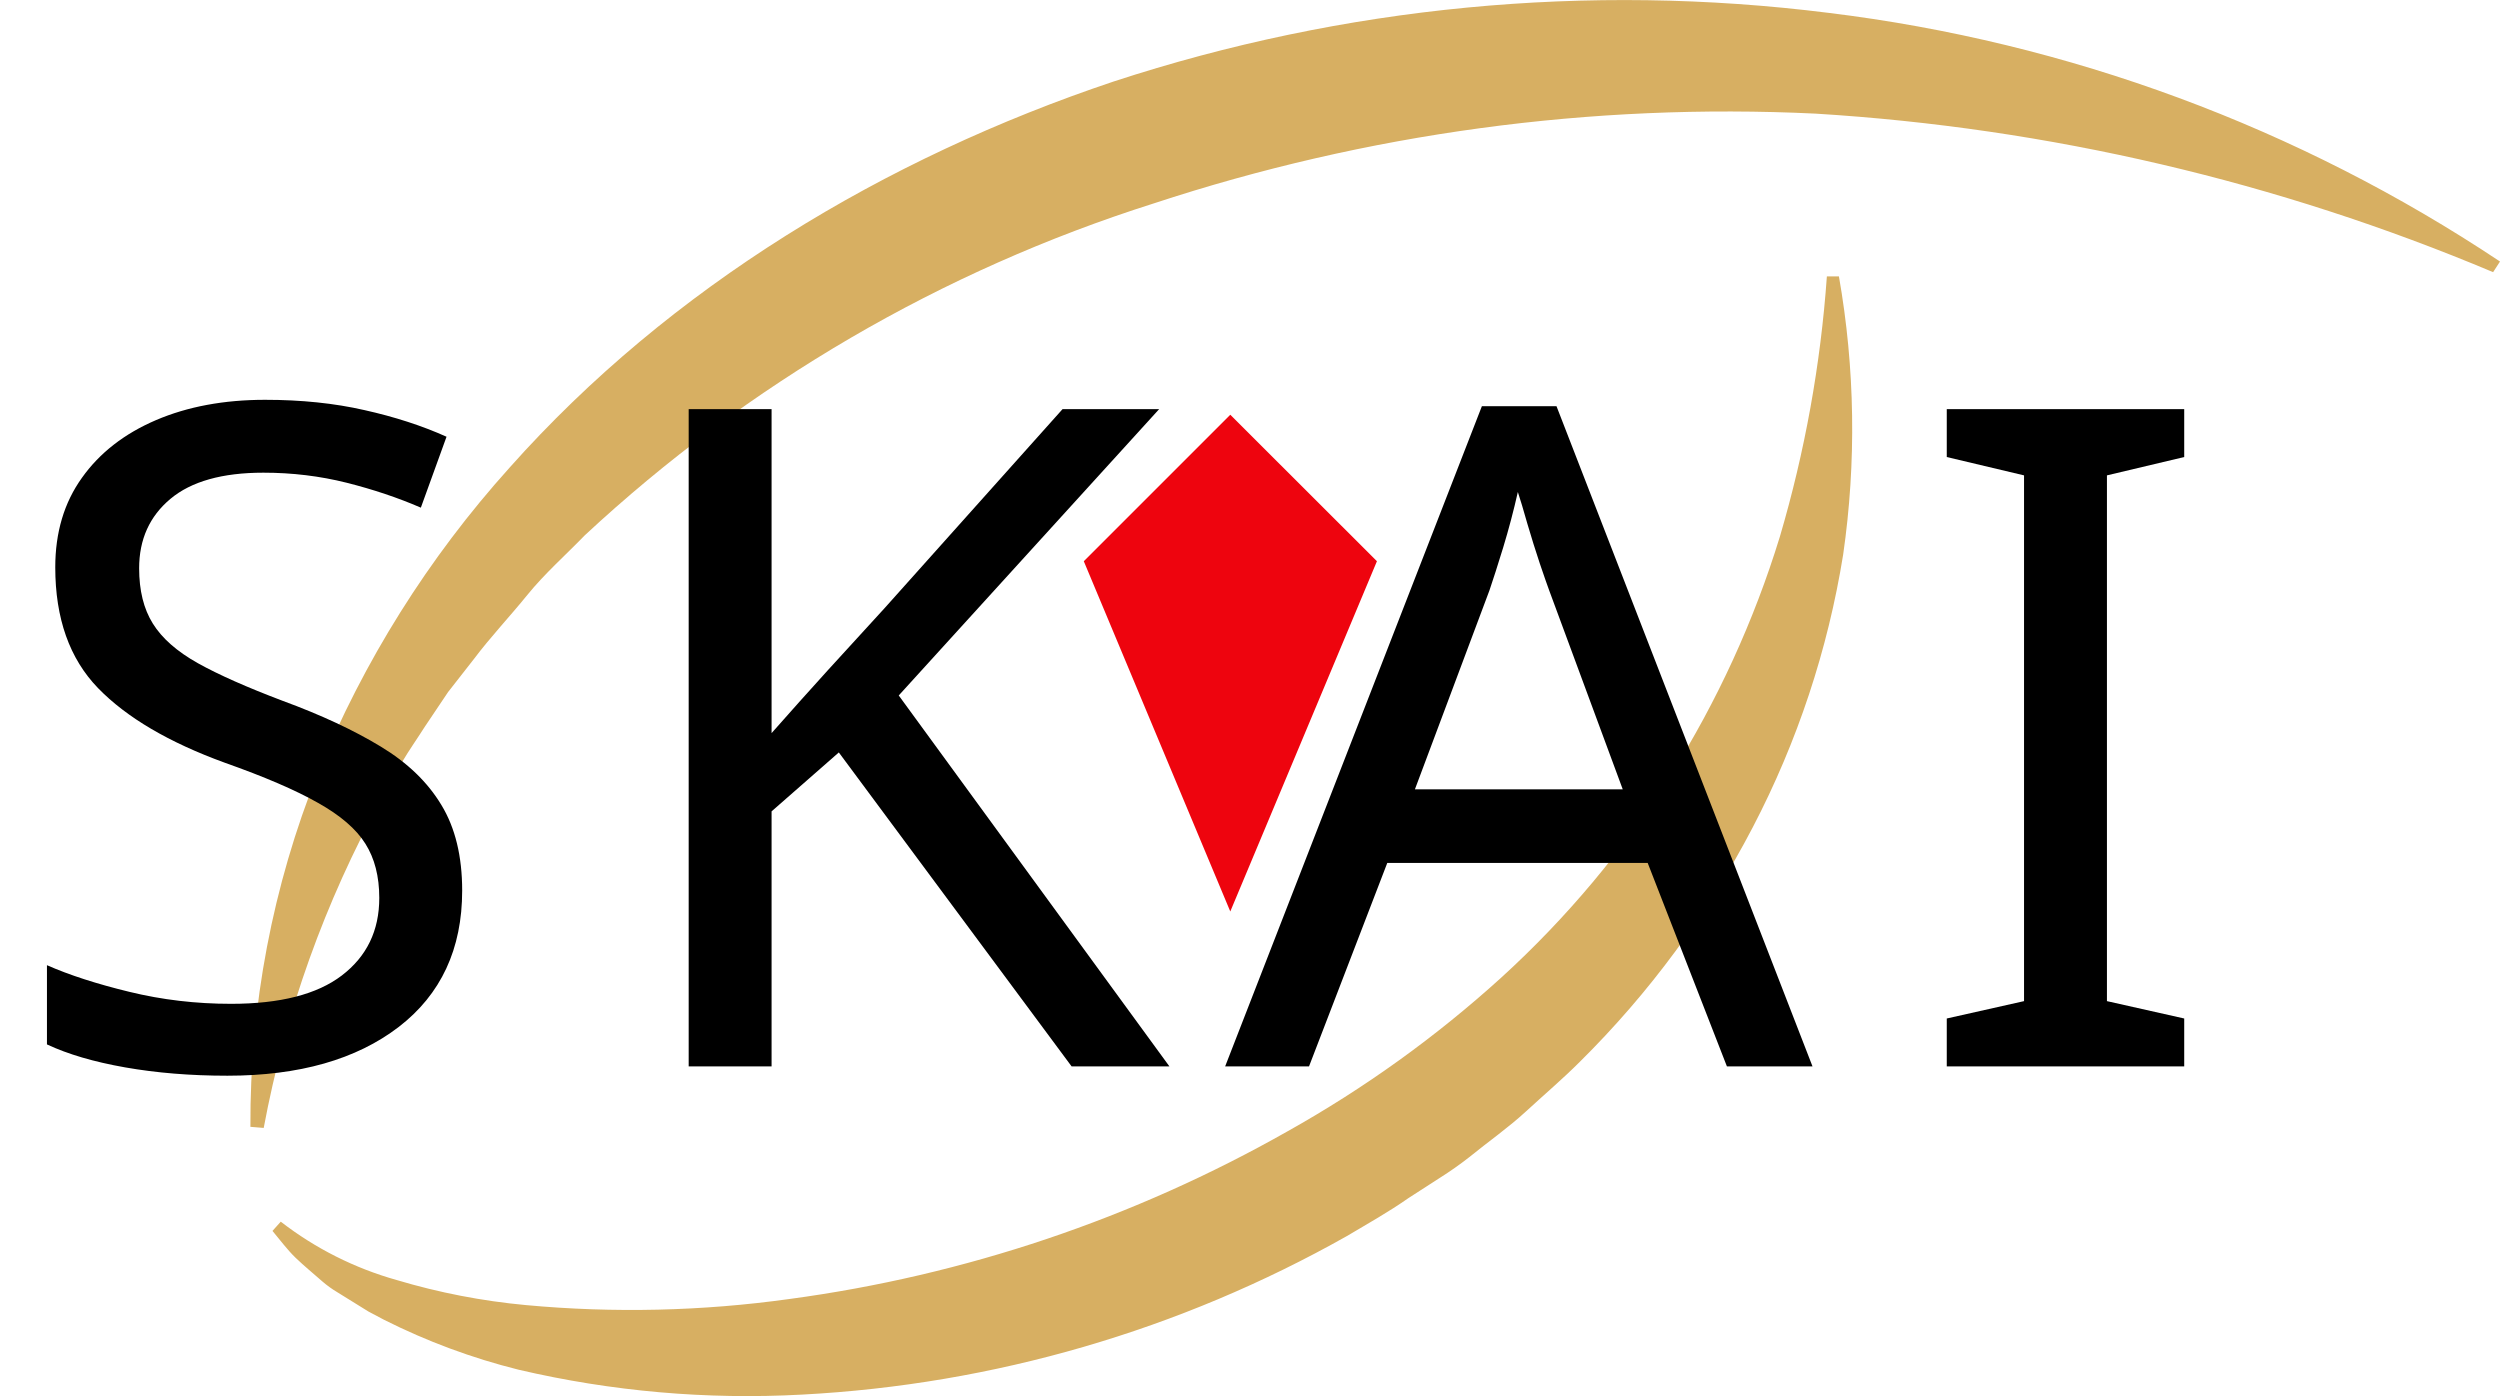
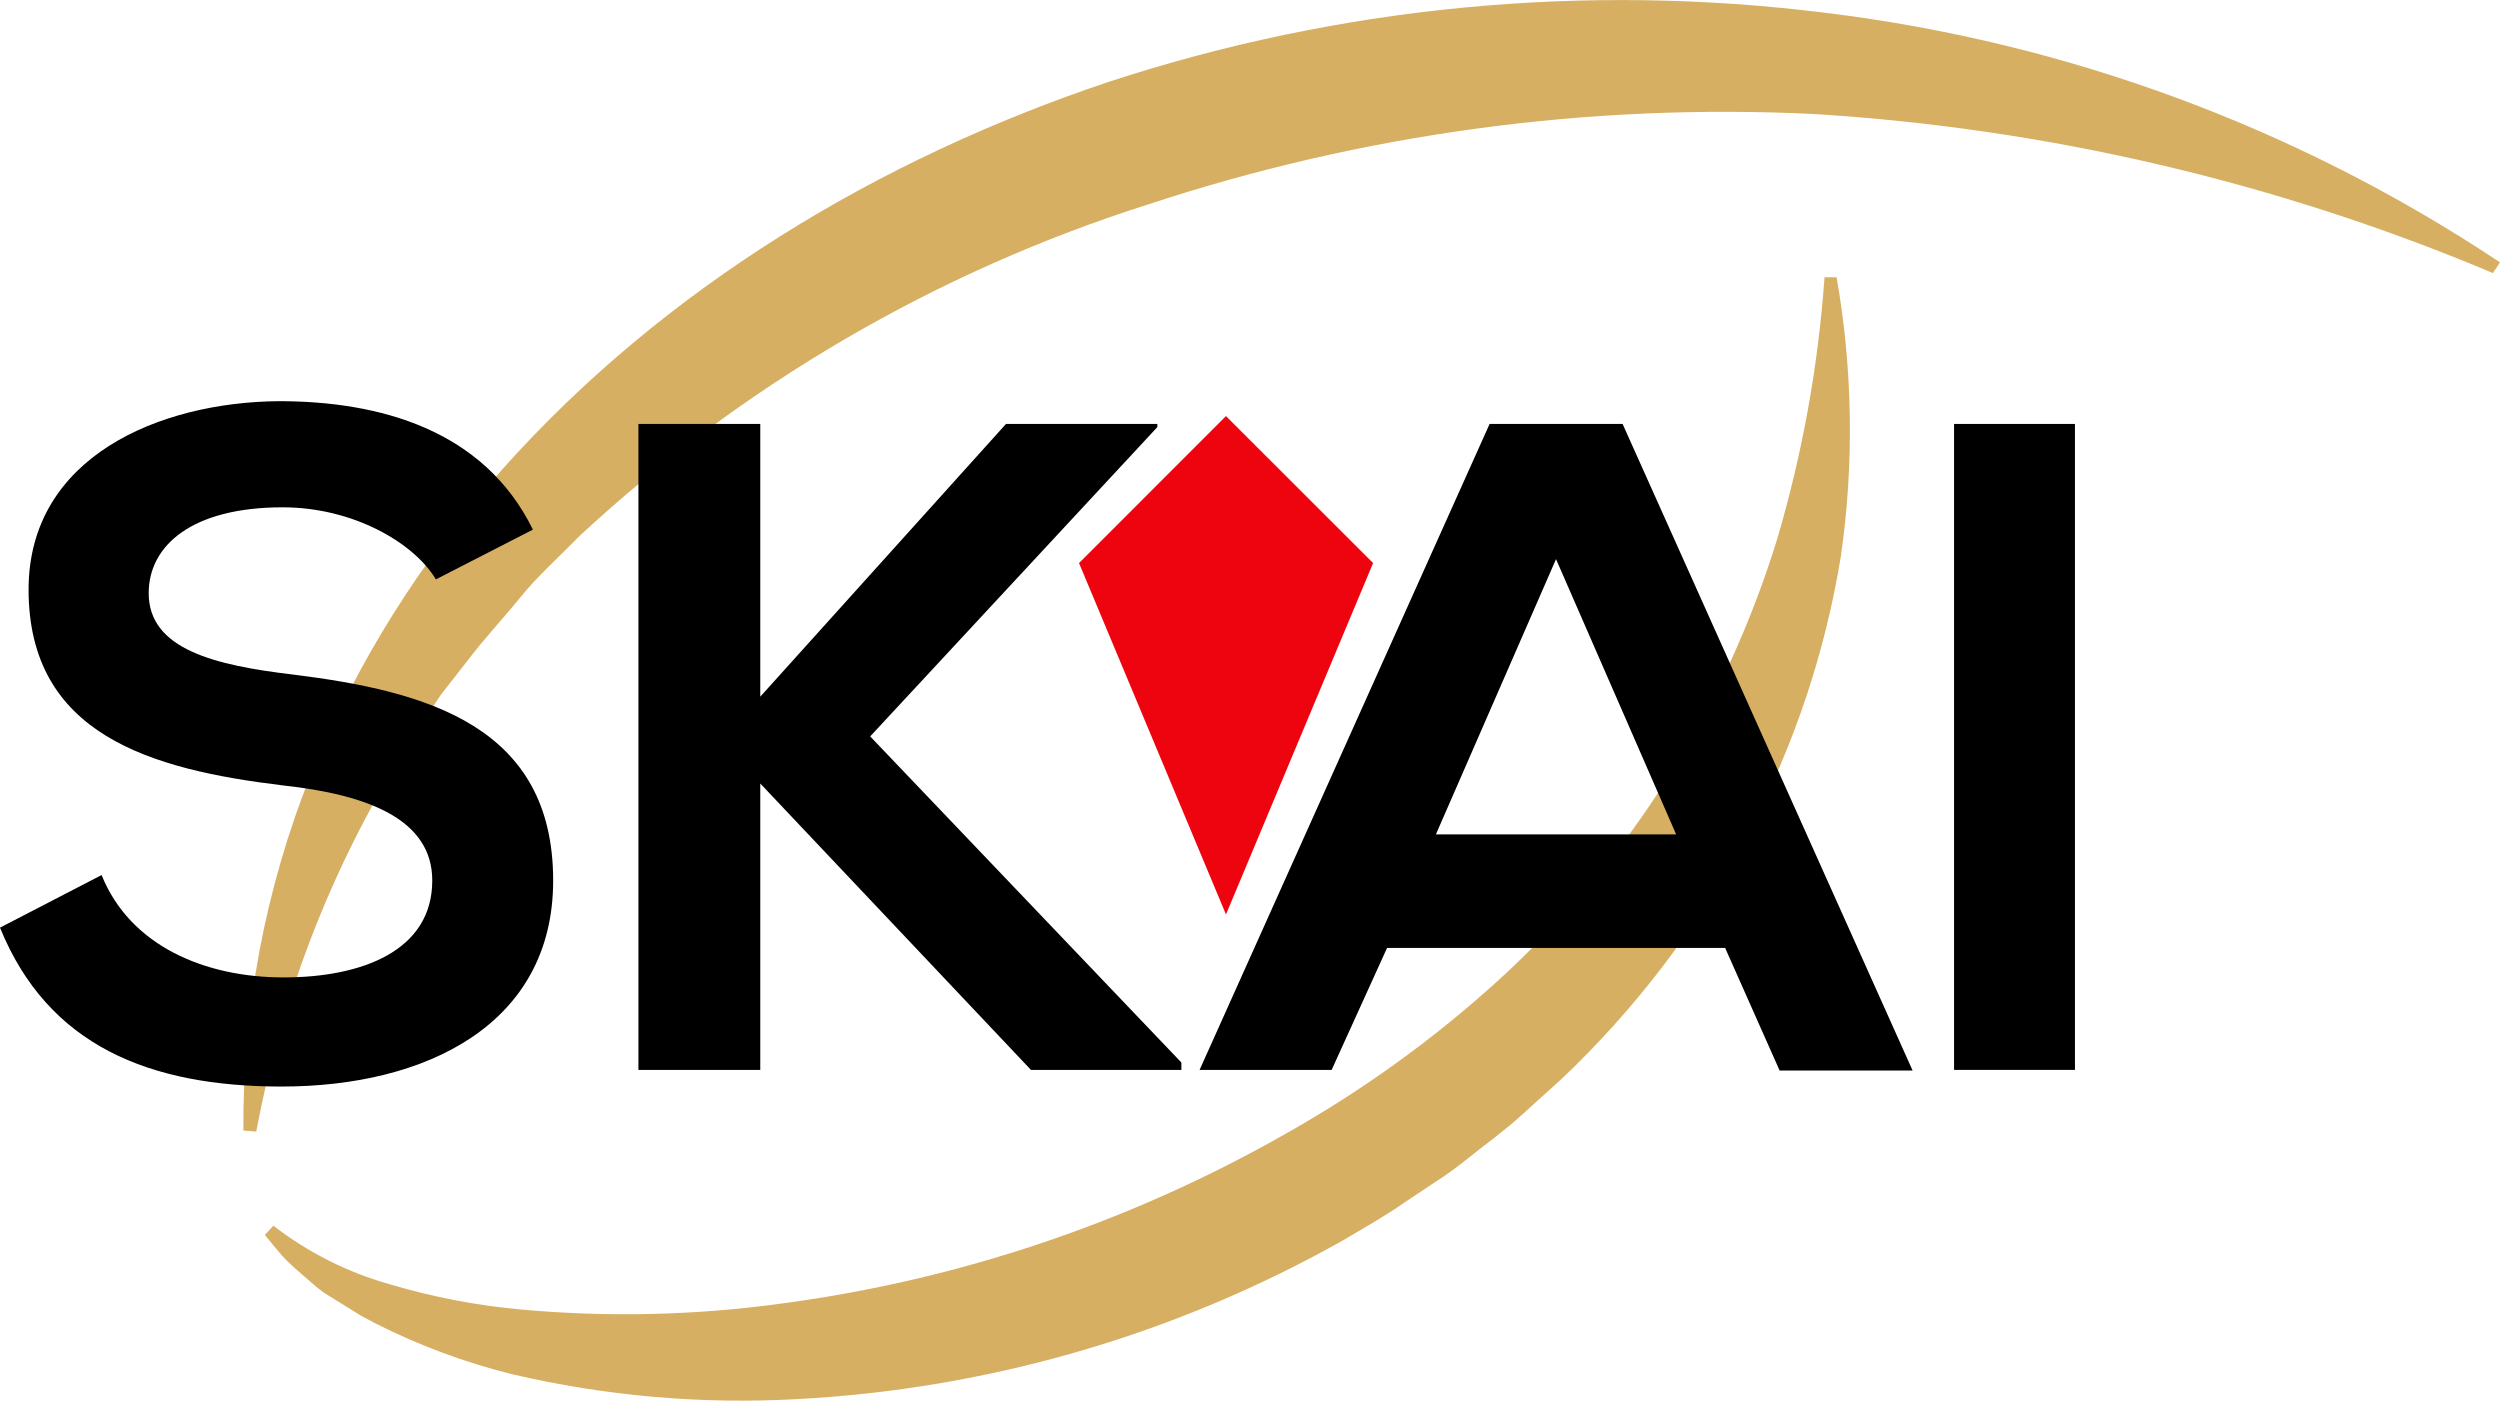
- <svg xmlns="http://www.w3.org/2000/svg" viewBox="0 0 159.74 89.19">
+ <svg xmlns="http://www.w3.org/2000/svg" viewBox="0 0 159.22 89.19">
  <defs>
-     <style>.cls-1{fill:#d7af62;}.cls-2{font-size:58.83px;font-family:NexaBold, Nexa Bold;letter-spacing:-0.01em;}.cls-3{letter-spacing:0.02em;}.cls-4{letter-spacing:-0.01em;}.cls-5{letter-spacing:0em;}.cls-6{fill:#ee040e;}</style>
+     <style>.cls-1{fill:#d7af62;}.cls-2{fill:#ee040e;}</style>
  </defs>
  <g id="Layer_2" data-name="Layer 2">
    <g id="Layer_1-2" data-name="Layer 1">
-       <path class="cls-1" d="M16,72A60,60,0,0,1,20.3,49.42,67.09,67.09,0,0,1,32.56,29.88c10.29-11.57,24-19.78,38.59-24.67A104.77,104.77,0,0,1,116.82.82a99.07,99.07,0,0,1,42.92,15.89l-.44.68A132.49,132.49,0,0,0,116,7.26,117.17,117.17,0,0,0,73.71,13,96,96,0,0,0,37.37,34.2c-1.22,1.26-2.57,2.45-3.68,3.82s-2.34,2.67-3.41,4.09l-1.65,2.11-1.49,2.22c-.48.76-1,1.49-1.46,2.27s-.84,1.58-1.31,2.36a70.31,70.31,0,0,0-7.52,21Z" />
-       <path class="cls-1" d="M17.94,78.06a21.66,21.66,0,0,0,7.41,3.73,42.53,42.53,0,0,0,8.25,1.6A73.1,73.1,0,0,0,50.45,83,88.43,88.43,0,0,0,82.28,72.28a74.34,74.34,0,0,0,13.66-9.83,62.58,62.58,0,0,0,10.79-12.89,63.93,63.93,0,0,0,7-15.28,78.52,78.52,0,0,0,3-16.62l.77,0a56.32,56.32,0,0,1,.27,17.78A57.35,57.35,0,0,1,112,52.85a60.25,60.25,0,0,1-11.06,15c-1.1,1.1-2.28,2.1-3.43,3.16s-2.42,1.94-3.62,2.92A22.55,22.55,0,0,1,92,75.26L90,76.55c-1.27.89-2.61,1.64-3.94,2.43A79.36,79.36,0,0,1,51.24,89.11a64.13,64.13,0,0,1-18.1-1.59,41.37,41.37,0,0,1-8.6-3.19l-1-.53-1-.62-1-.62a6.63,6.63,0,0,1-.93-.67c-.59-.52-1.18-1-1.72-1.52s-1-1.15-1.48-1.72Z" />
-       <text class="cls-2" transform="translate(0 68.14)">S<tspan class="cls-3" x="38.3" y="0">K</tspan>
-         <tspan class="cls-4" x="78.28" y="0">A</tspan>
-         <tspan class="cls-5" x="122.03" y="0">I</tspan>
-       </text>
-       <polygon class="cls-6" points="87.98 35.86 78.61 58.24 69.25 35.86 78.61 26.5 87.98 35.86" />
+       <path class="cls-1" d="M15.5,72a60,60,0,0,1,4.27-22.61A67.09,67.09,0,0,1,32,29.88C42.32,18.31,56,10.1,70.62,5.21A104.77,104.77,0,0,1,116.29.82a99.18,99.18,0,0,1,42.93,15.89l-.45.68A132.43,132.43,0,0,0,115.51,7.26,117.2,117.2,0,0,0,73.18,13,96,96,0,0,0,36.84,34.2c-1.22,1.26-2.57,2.45-3.68,3.82s-2.34,2.67-3.41,4.09L28.1,44.22l-1.49,2.22c-.48.76-1,1.49-1.46,2.27s-.84,1.58-1.31,2.36a70.31,70.31,0,0,0-7.52,21Z" />
+       <path class="cls-1" d="M17.41,78.06a21.66,21.66,0,0,0,7.41,3.73,42.68,42.68,0,0,0,8.25,1.6A73.1,73.1,0,0,0,49.92,83,88.43,88.43,0,0,0,81.75,72.28a74.34,74.34,0,0,0,13.66-9.83A62.58,62.58,0,0,0,106.2,49.56a63.93,63.93,0,0,0,7-15.28,78.52,78.52,0,0,0,3-16.62l.77,0a56.32,56.32,0,0,1,.27,17.78,57.6,57.6,0,0,1-5.79,17.38,60.53,60.53,0,0,1-11.07,15c-1.1,1.1-2.28,2.1-3.43,3.16s-2.41,1.94-3.62,2.92a22.55,22.55,0,0,1-1.89,1.36L89.5,76.55c-1.27.89-2.61,1.64-3.94,2.43A79.36,79.36,0,0,1,50.71,89.11a64.13,64.13,0,0,1-18.1-1.59A41.37,41.37,0,0,1,24,84.33l-1-.53-1-.62-1-.62a6.63,6.63,0,0,1-.93-.67c-.59-.52-1.18-1-1.72-1.52s-1-1.15-1.48-1.72Z" />
+       <path d="M27.76,36.9c-1.41-2.35-5.29-4.59-9.76-4.59-5.76,0-8.53,2.42-8.53,5.47,0,3.59,4.24,4.59,9.18,5.18,8.58,1.06,16.58,3.3,16.58,13.12,0,9.17-8.11,13.12-17.29,13.12C9.53,69.2,3.06,66.61,0,59.08l6.47-3.35c1.82,4.52,6.59,6.52,11.59,6.52s9.47-1.7,9.47-6.17c0-3.88-4.06-5.47-9.53-6.06C9.59,49,1.82,46.78,1.82,37.55c0-8.47,8.36-11.94,15.94-12,6.42,0,13.06,1.82,16.18,8.18Z" />
+       <path d="M73.71,27.2,55.42,46.9,75.24,67.67v.47H65.66L48.42,49.9V68.14H40.66V27h7.76V44.37L64.07,27h9.64Z" />
+       <path d="M109.87,60.37H88.34l-3.53,7.77H76.4L94.87,27h8.47l18.47,41.18h-8.47ZM99.1,35.61,91.45,53.14h15.3Z" />
+       <path d="M124.45,68.14V27h7.7V68.14Z" />
+       <polygon class="cls-2" points="87.45 35.86 78.08 58.24 68.72 35.86 78.08 26.5 87.45 35.86" />
    </g>
  </g>
</svg>
